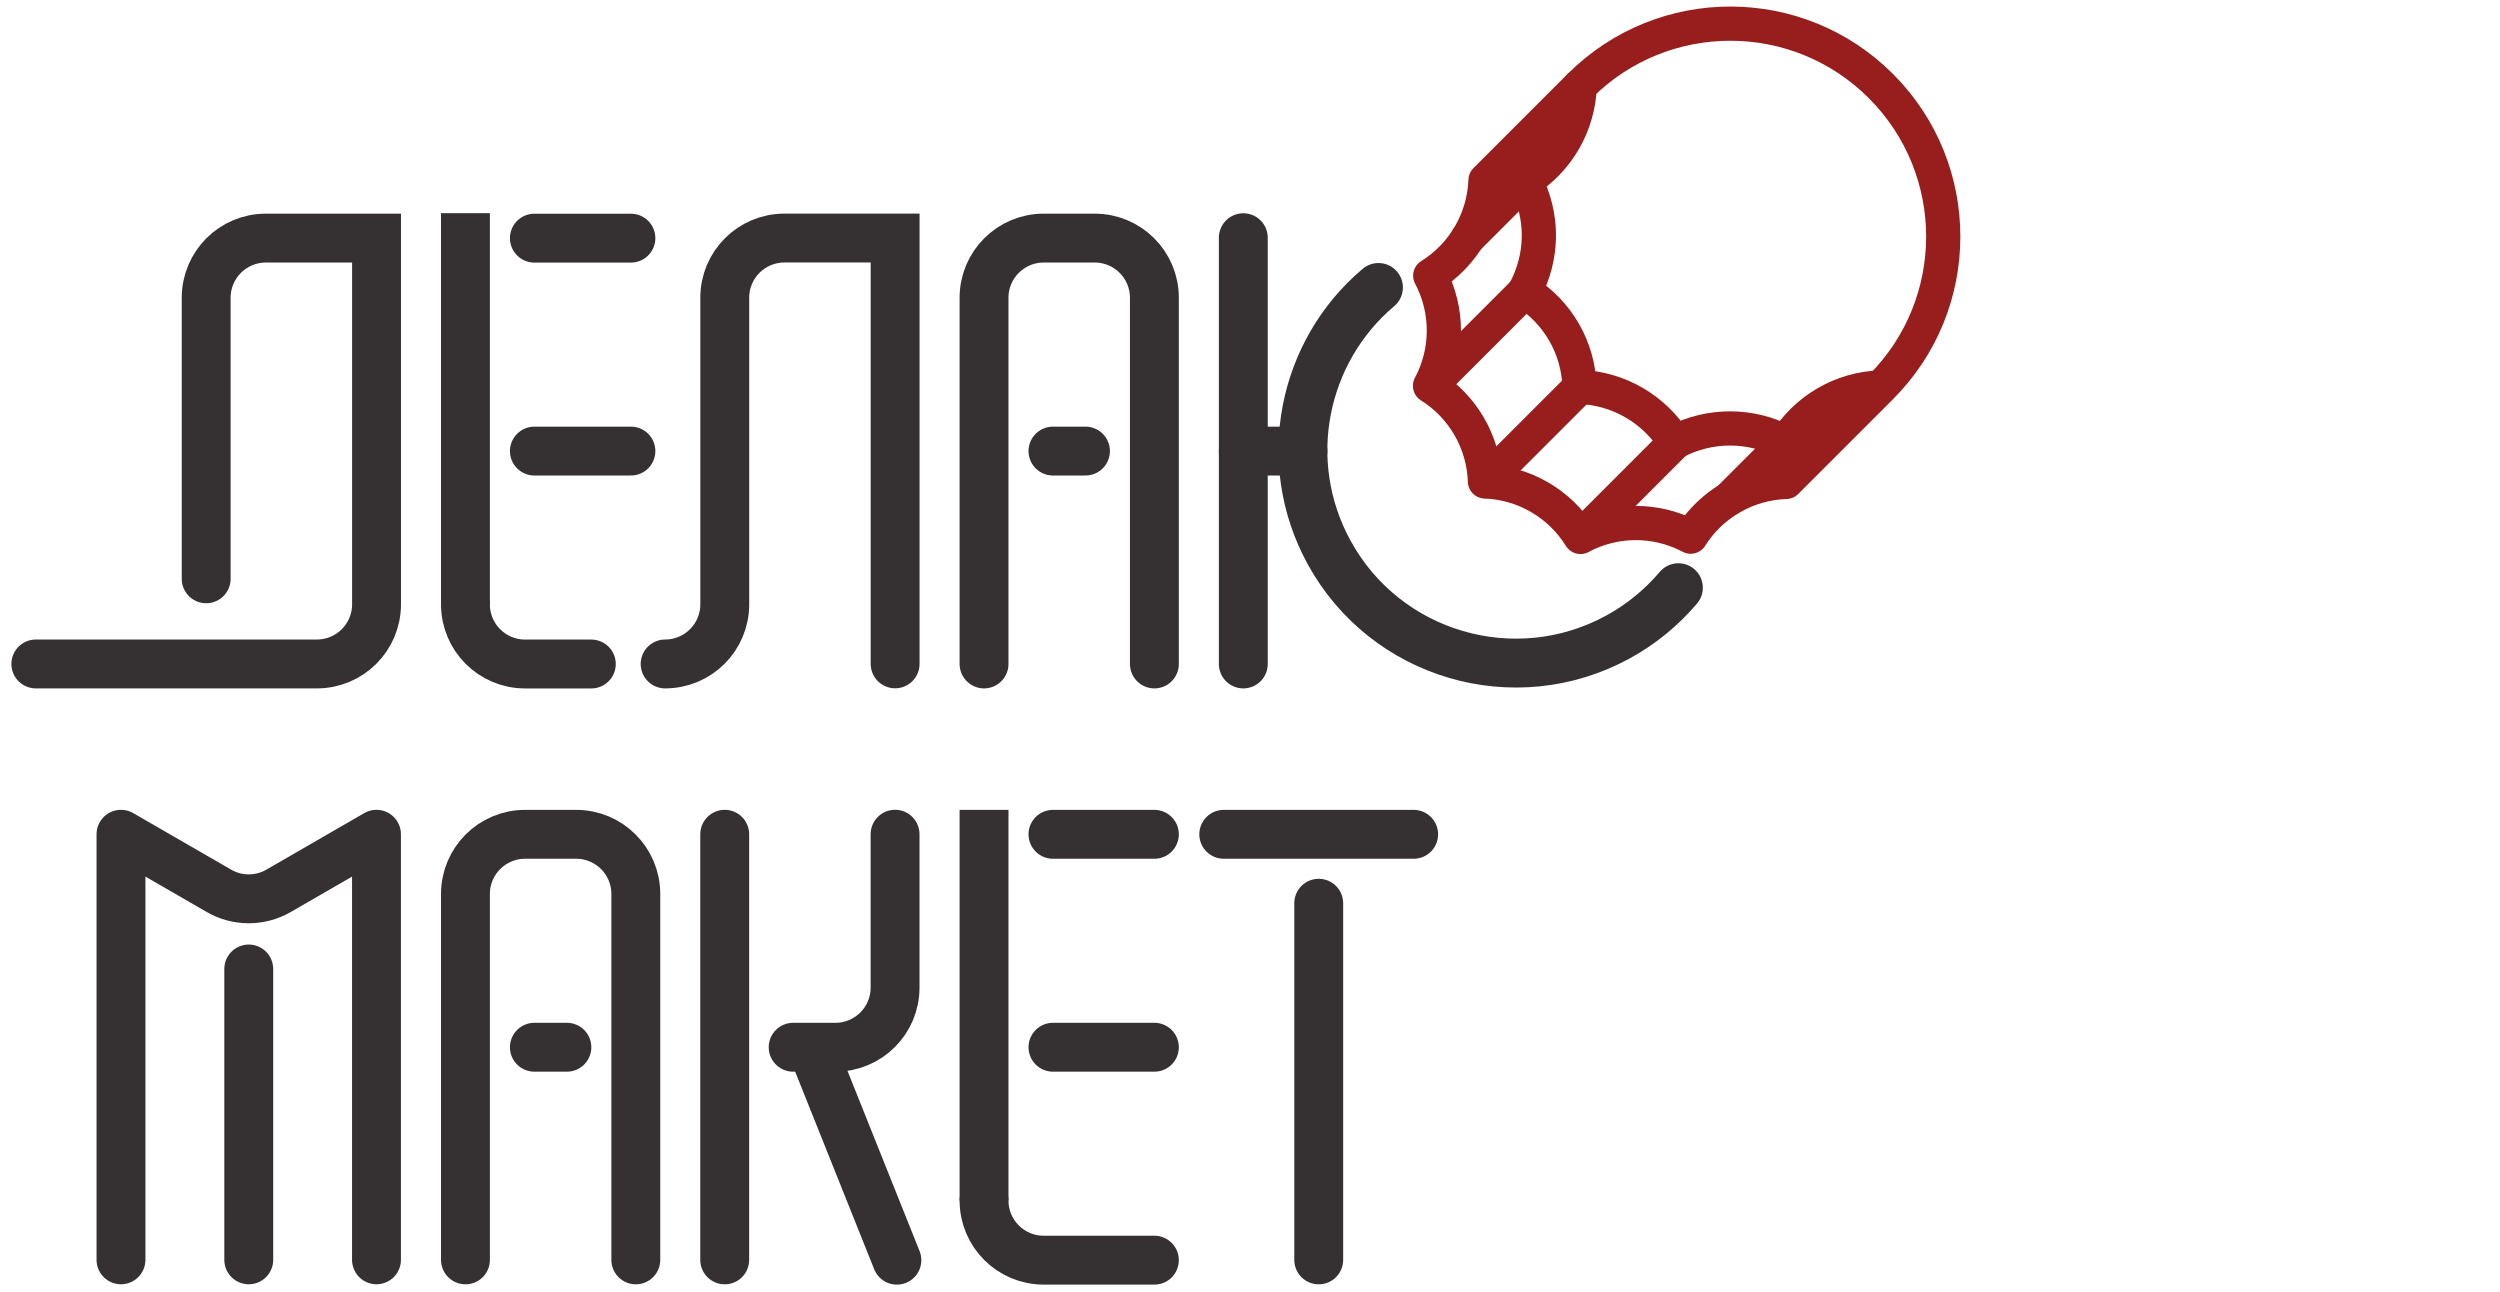
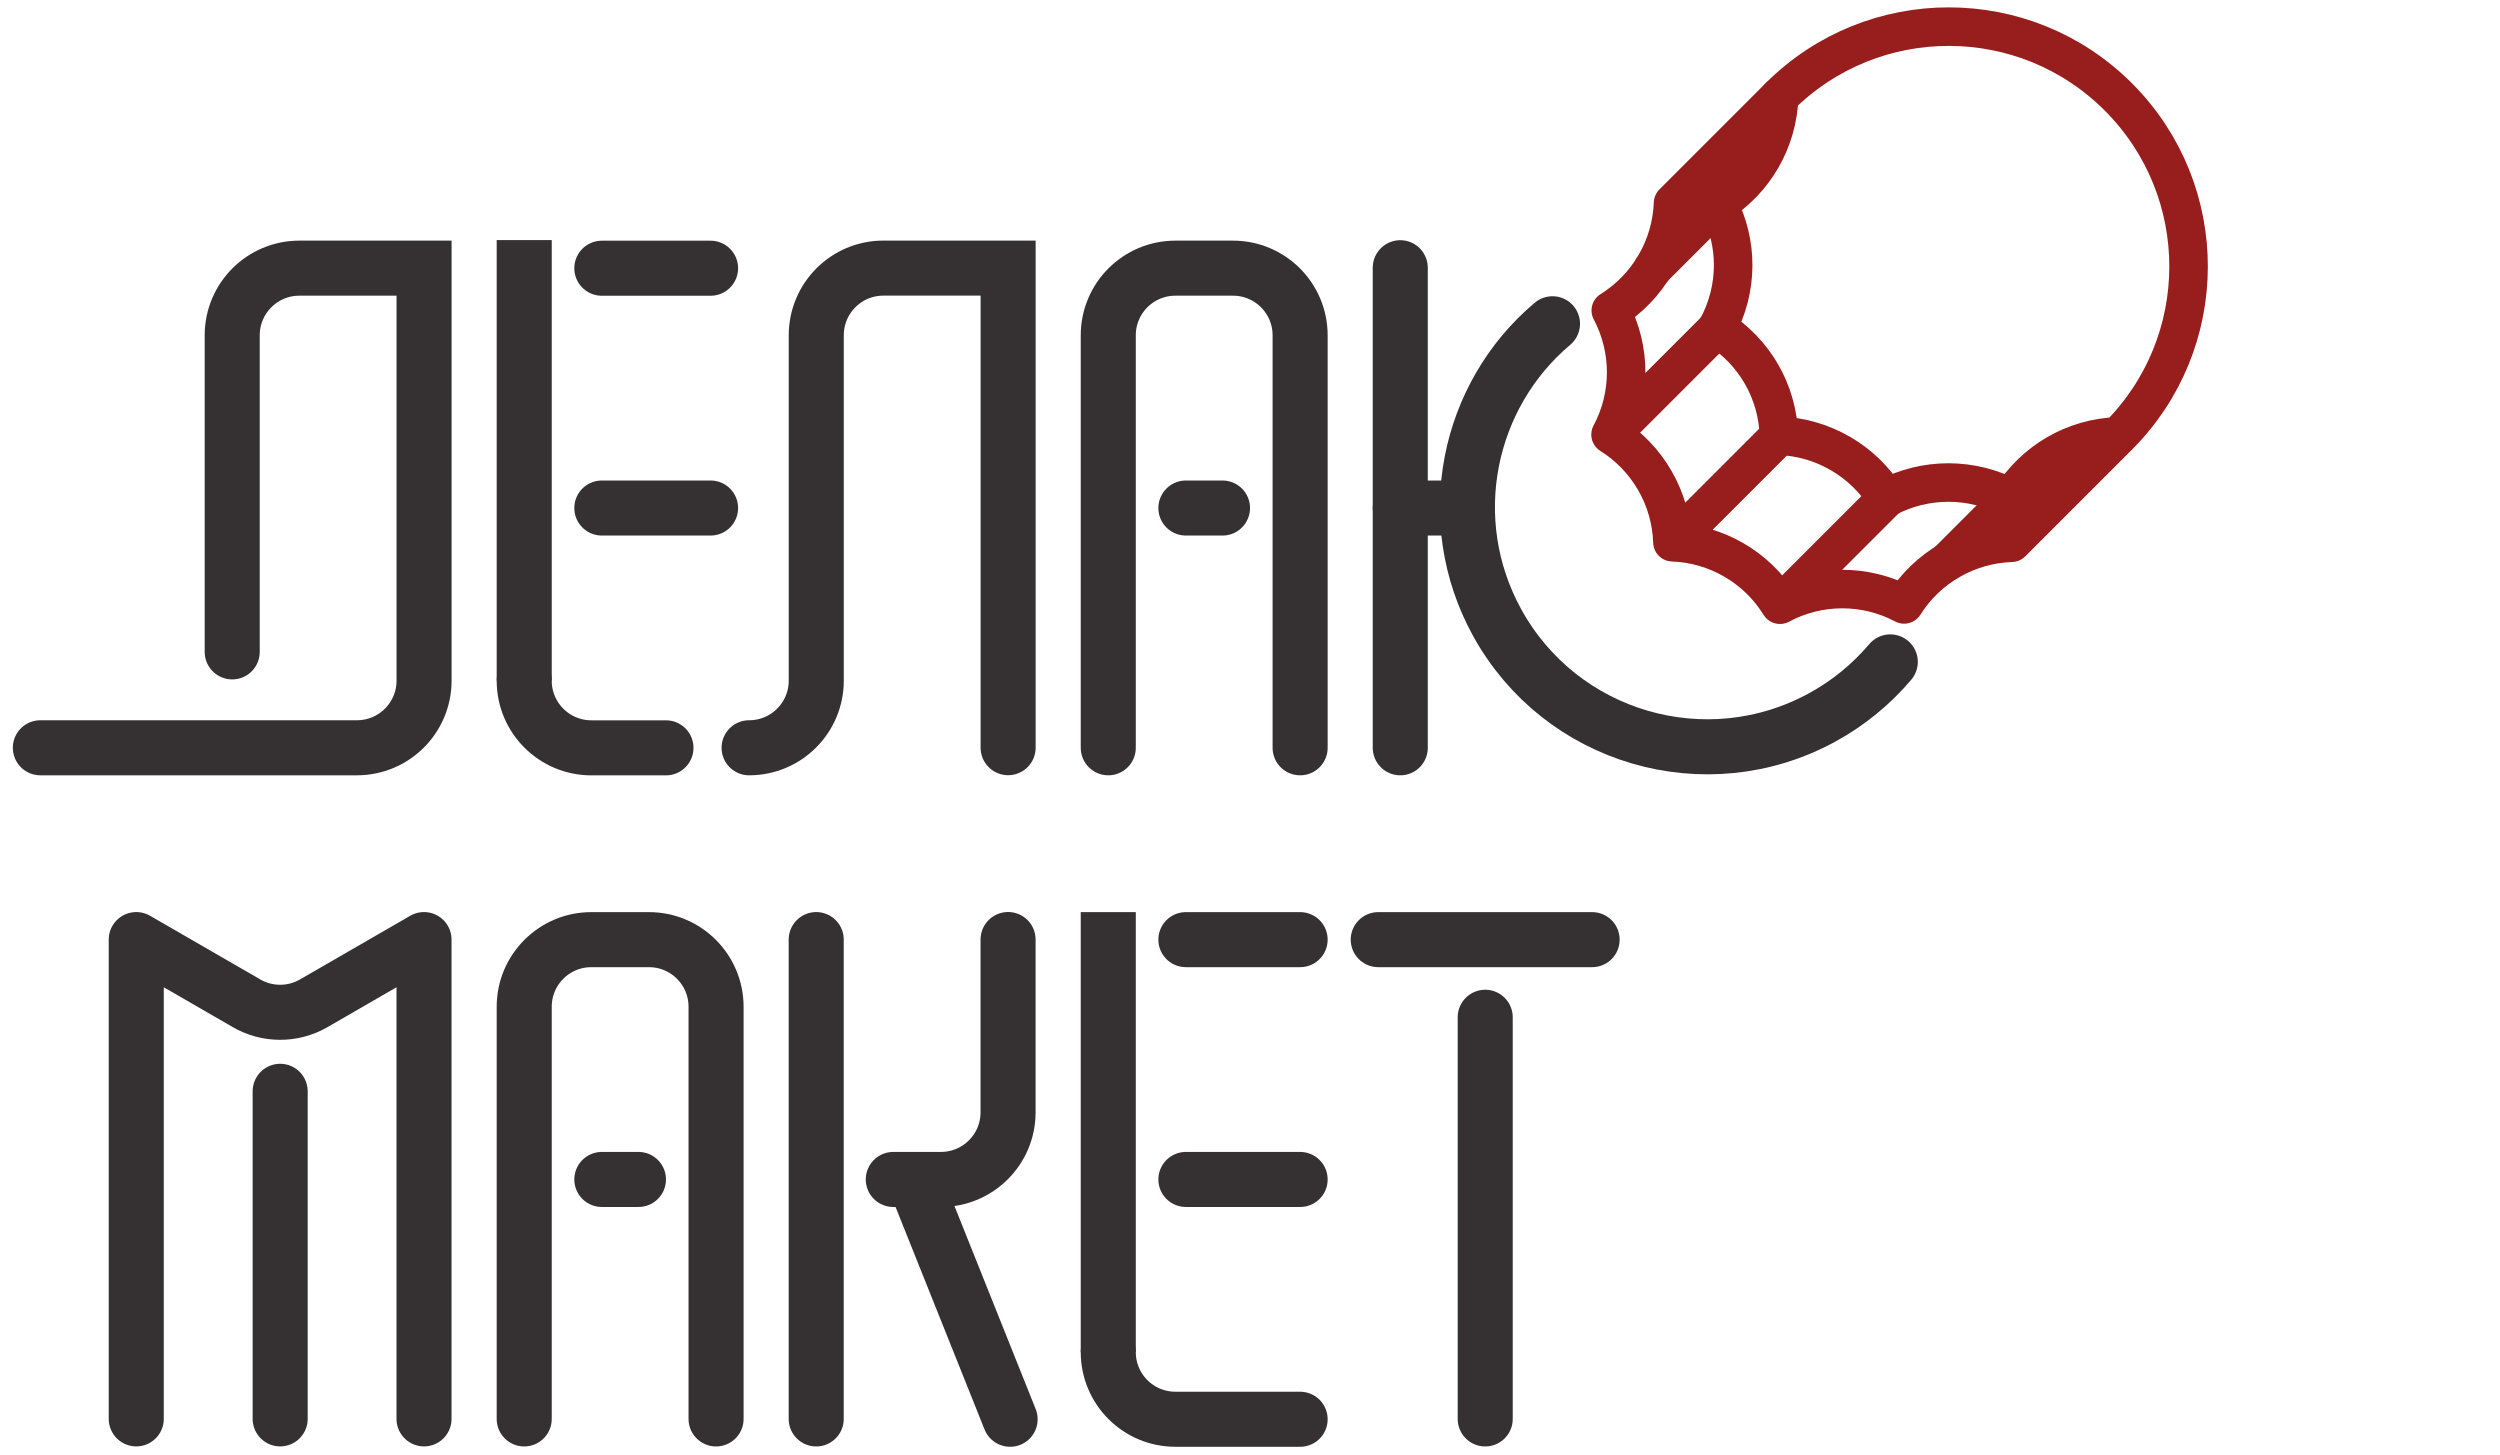
- <svg xmlns="http://www.w3.org/2000/svg" id="Layer_1" version="1.1" viewBox="0 0 511.44 264.22">
+ <svg xmlns="http://www.w3.org/2000/svg" id="Layer_1" version="1.1" viewBox="0 0 454.11 264.22">
  <defs>
    <style>
      .st0, .st1, .st2 {
        stroke-linecap: round;
      }

      .st0, .st1, .st2, .st3 {
        fill: none;
      }

      .st0, .st1, .st3 {
        stroke: #353132;
        stroke-width: 10px;
      }

      .st0, .st3 {
        stroke-miterlimit: 10;
      }

      .st1, .st2 {
        stroke-linejoin: round;
      }

      .st2 {
        stroke: #971e1c;
        stroke-width: 7px;
      }
    </style>
  </defs>
  <g id="A-DETL-THIN">
    <g>
      <g id="ARC">
        <path class="st2" d="M384.73,79.25c17.04-16.98,17.09-44.56.1-61.6-16.98-17.04-44.56-17.09-61.6-.1-.02.02-.03.03-.05.05-.29,7.94-4.43,15.16-11.15,19.39,3.77,7.11,3.71,15.54-.14,22.61,6.79,4.26,11.01,11.53,11.24,19.55,7.98.29,15.29,4.53,19.51,11.31,7.07-3.77,15.59-3.74,22.65.04,4.24-6.77,11.46-10.98,19.44-11.24h0Z" />
      </g>
      <g id="LINE">
        <line class="st2" x1="353.84" y1="101.94" x2="365.29" y2="90.49" />
      </g>
      <g id="LINE-2">
        <line class="st2" x1="323.46" y1="109.71" x2="342.68" y2="90.49" />
      </g>
      <g id="LINE-3">
        <line class="st2" x1="303.94" y1="98.43" x2="323.13" y2="79.24" />
      </g>
      <g id="LINE-4">
        <line class="st2" x1="292.67" y1="78.9" x2="311.8" y2="59.77" />
      </g>
      <g id="ARC-2">
        <path class="st2" d="M384.03,79.95l-18.64,18.64c-7.96.26-15.28,4.46-19.52,11.2-7.06-3.74-15.51-3.72-22.55.05-4.21-6.8-11.54-11.06-19.53-11.35-.26-7.98-4.48-15.31-11.24-19.55,3.76-7.04,3.78-15.49.04-22.55,6.78-4.22,11.02-11.53,11.31-19.51l19.29-19.29" />
      </g>
      <g id="LINE-5">
        <line class="st2" x1="300.23" y1="48.79" x2="312.03" y2="36.99" />
      </g>
    </g>
  </g>
  <g id="LINE-6">
    <line class="st0" x1="167.05" y1="216.72" x2="183.48" y2="257.8" />
  </g>
  <g id="ARC-3">
    <path class="st0" d="M282,58.81c-15.52,13.08-20.22,35.7-10.1,54.19,11.55,21.1,38.02,28.85,59.12,17.3,4.71-2.58,8.89-6,12.34-10.07" />
  </g>
  <g id="ARC-4">
    <path class="st0" d="M42.18,118.41v-57.5c0-6.74,5.46-12.2,12.2-12.2h22.65v74.92c0,6.74-5.46,12.2-12.2,12.2H7.33" />
  </g>
  <path class="st0" d="M95.22,123.64c0,6.74,5.46,12.2,12.2,12.2h13.55" />
  <path class="st3" d="M95.22,43.61v80.02" />
  <g id="LINE-7">
    <line class="st0" x1="109.32" y1="48.72" x2="129.07" y2="48.72" />
  </g>
  <g id="LINE-8">
    <line class="st0" x1="109.32" y1="92.28" x2="129.07" y2="92.28" />
  </g>
  <g id="ARC-5">
    <path class="st0" d="M136.07,135.83c6.74,0,12.2-5.46,12.2-12.2v-62.73c0-6.74,5.46-12.2,12.2-12.2h22.65v87.11" />
  </g>
  <g id="ARC-6">
    <path class="st0" d="M236.16,135.83V60.91c0-6.74-5.46-12.2-12.2-12.2h-10.45c-6.74,0-12.2,5.46-12.2,12.2v74.92" />
  </g>
  <g id="LINE-9">
    <line class="st0" x1="254.35" y1="135.83" x2="254.35" y2="48.63" />
  </g>
  <g id="LINE-10">
    <line class="st0" x1="254.35" y1="92.28" x2="266.55" y2="92.28" />
  </g>
  <g id="LINE-11">
    <line class="st0" x1="215.41" y1="92.28" x2="222.06" y2="92.28" />
  </g>
  <g id="ARC-8">
    <path class="st0" d="M95.22,257.74v-74.86c0-6.74,5.46-12.2,12.2-12.2h10.45c6.74,0,12.2,5.46,12.2,12.2v74.86" />
  </g>
  <g id="LINE-13">
    <line class="st0" x1="109.32" y1="214.24" x2="115.97" y2="214.24" />
  </g>
  <g id="LINE-14">
    <line class="st0" x1="148.26" y1="257.74" x2="148.26" y2="170.67" />
  </g>
  <g id="ARC-9">
    <path class="st0" d="M162.26,214.24h8.65c6.74,0,12.2-5.46,12.2-12.2v-31.38" />
  </g>
  <path class="st0" d="M201.31,245.6c0,6.74,5.46,12.2,12.2,12.2h22.65" />
  <path class="st3" d="M201.31,165.68v79.92" />
  <g id="LINE-15">
    <line class="st0" x1="215.41" y1="170.68" x2="236.16" y2="170.68" />
  </g>
  <g id="LINE-16">
    <line class="st0" x1="215.41" y1="214.24" x2="236.16" y2="214.24" />
  </g>
  <g id="LINE-17">
    <line class="st0" x1="250.35" y1="170.68" x2="289.2" y2="170.68" />
  </g>
  <g id="LINE-18">
    <line class="st0" x1="269.78" y1="257.74" x2="269.78" y2="184.78" />
  </g>
  <g id="LINE1">
    <line class="st1" x1="50.89" y1="257.73" x2="50.89" y2="198.23" />
  </g>
  <g id="ARC1">
    <path class="st1" d="M77.02,257.73v-87.06l-20.1,11.61c-3.76,2.15-8.43,2.13-12.17-.06l-20-11.55v87.06" />
  </g>
</svg>
